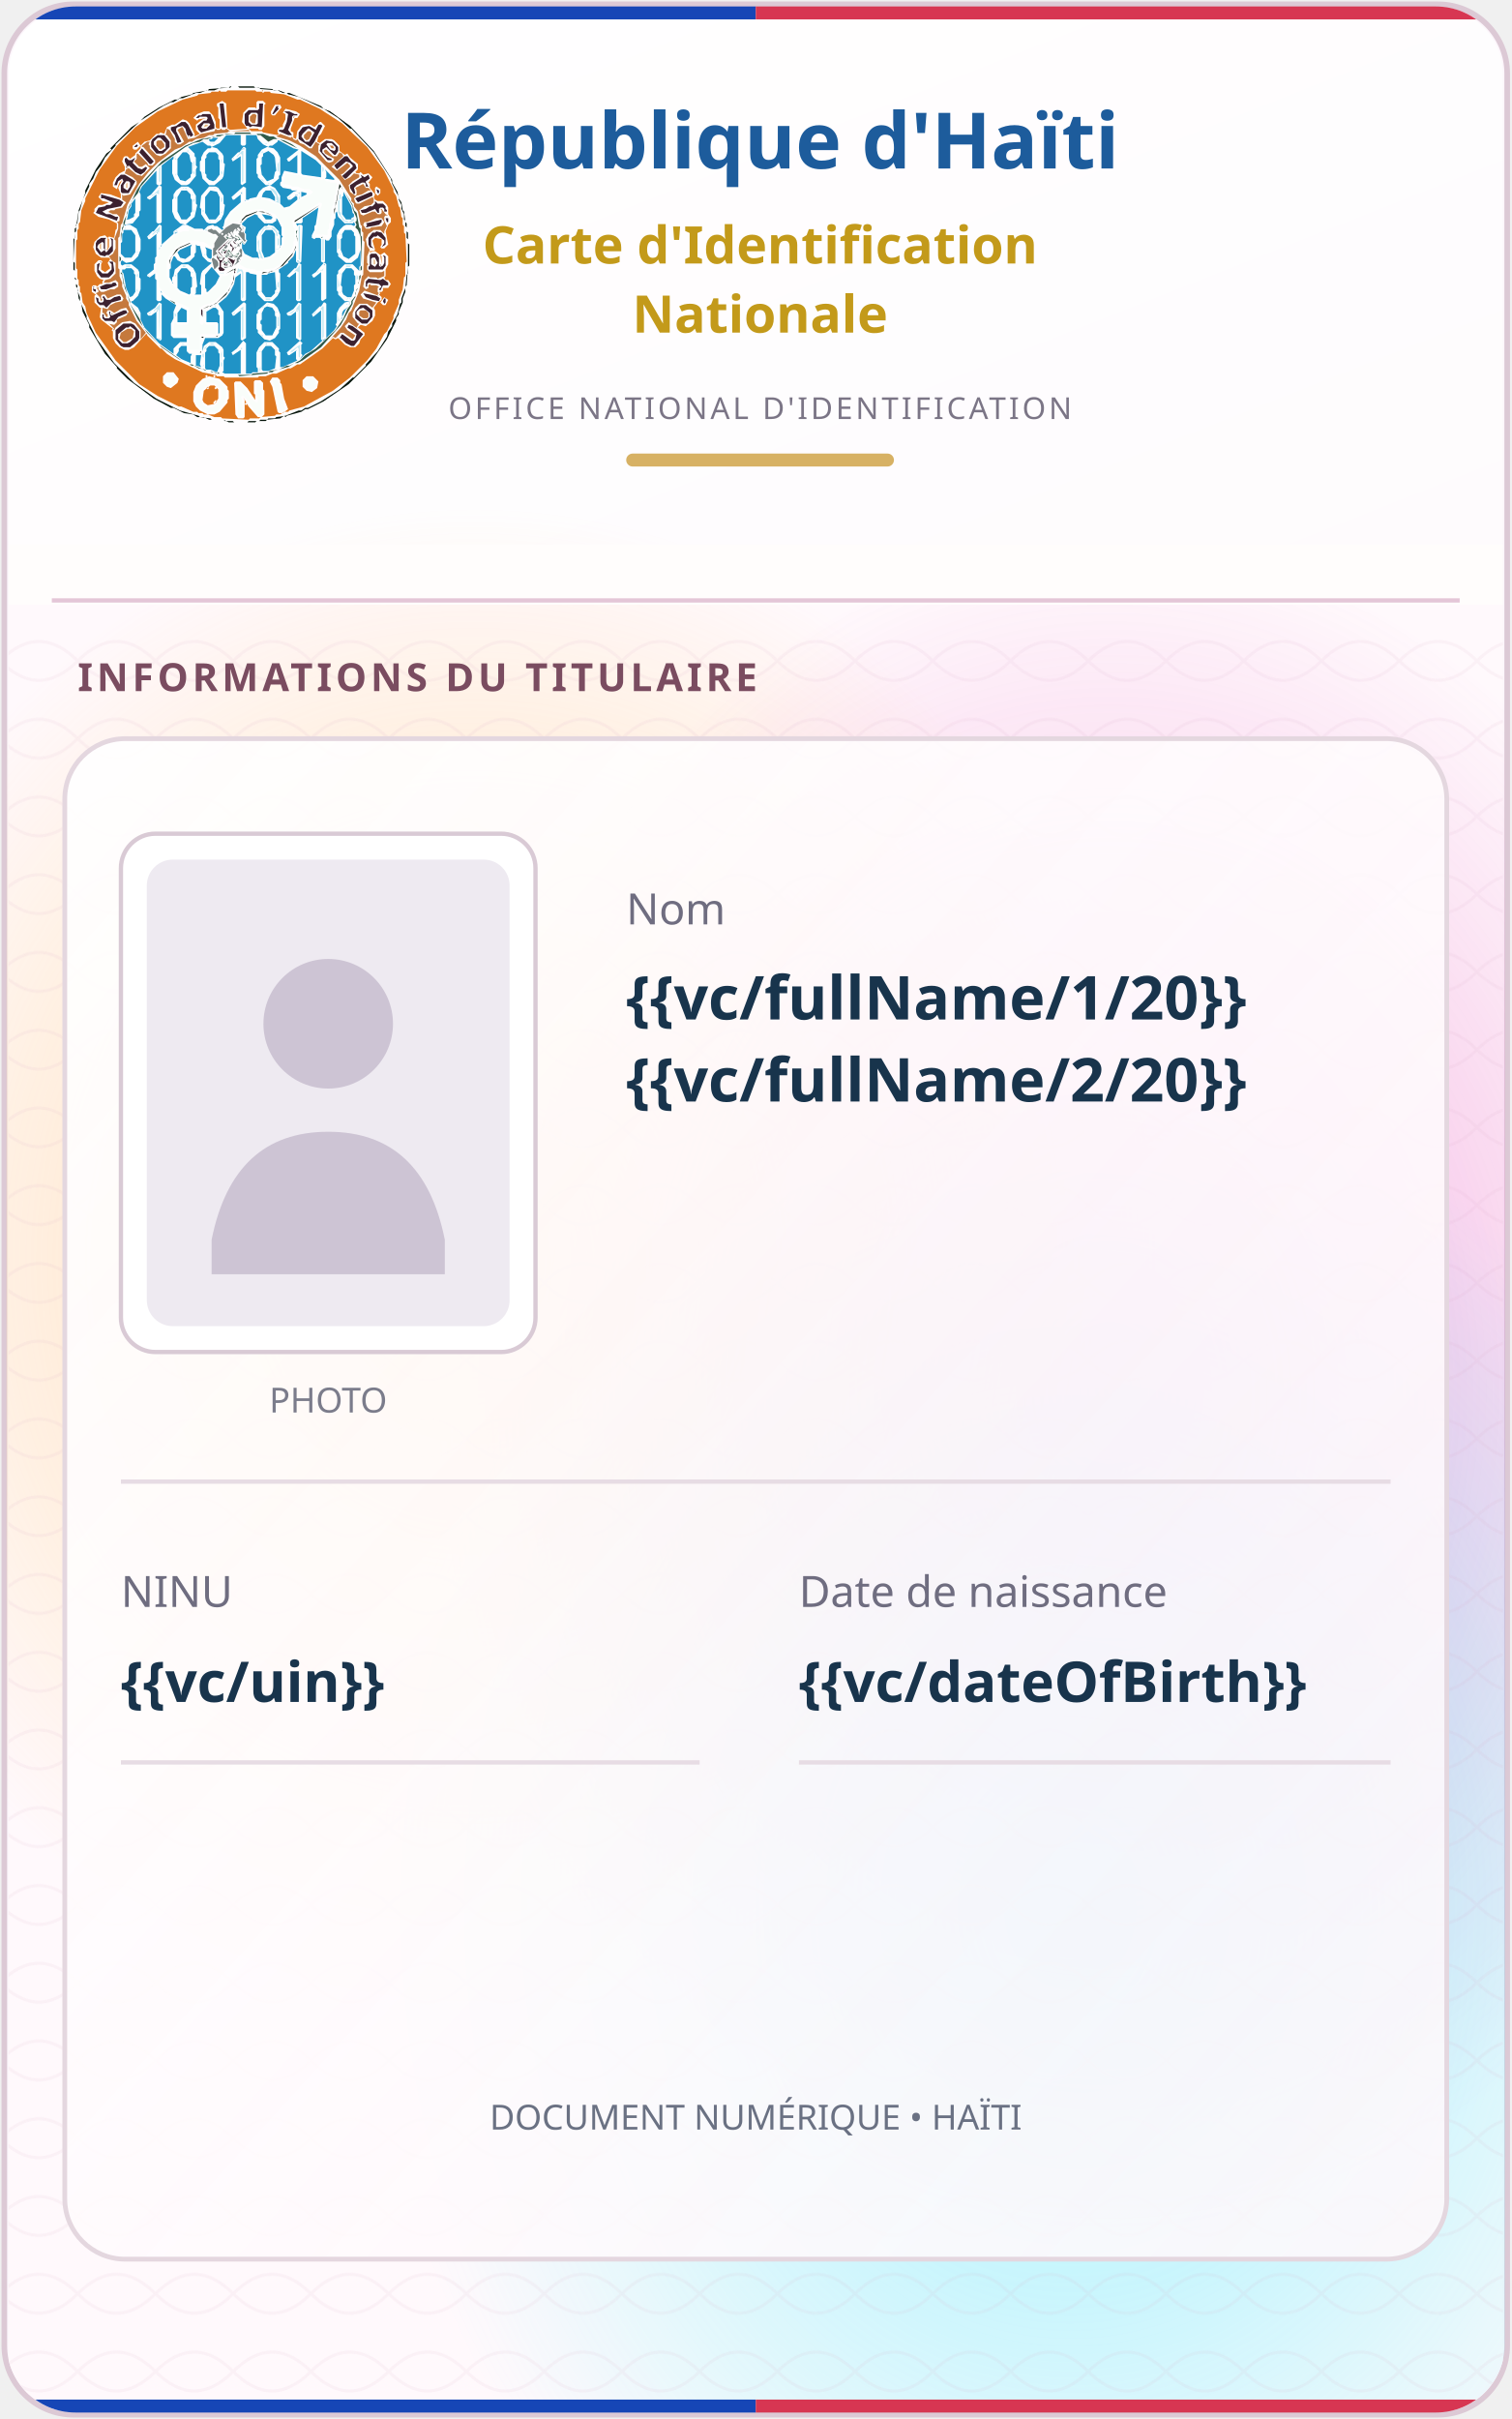
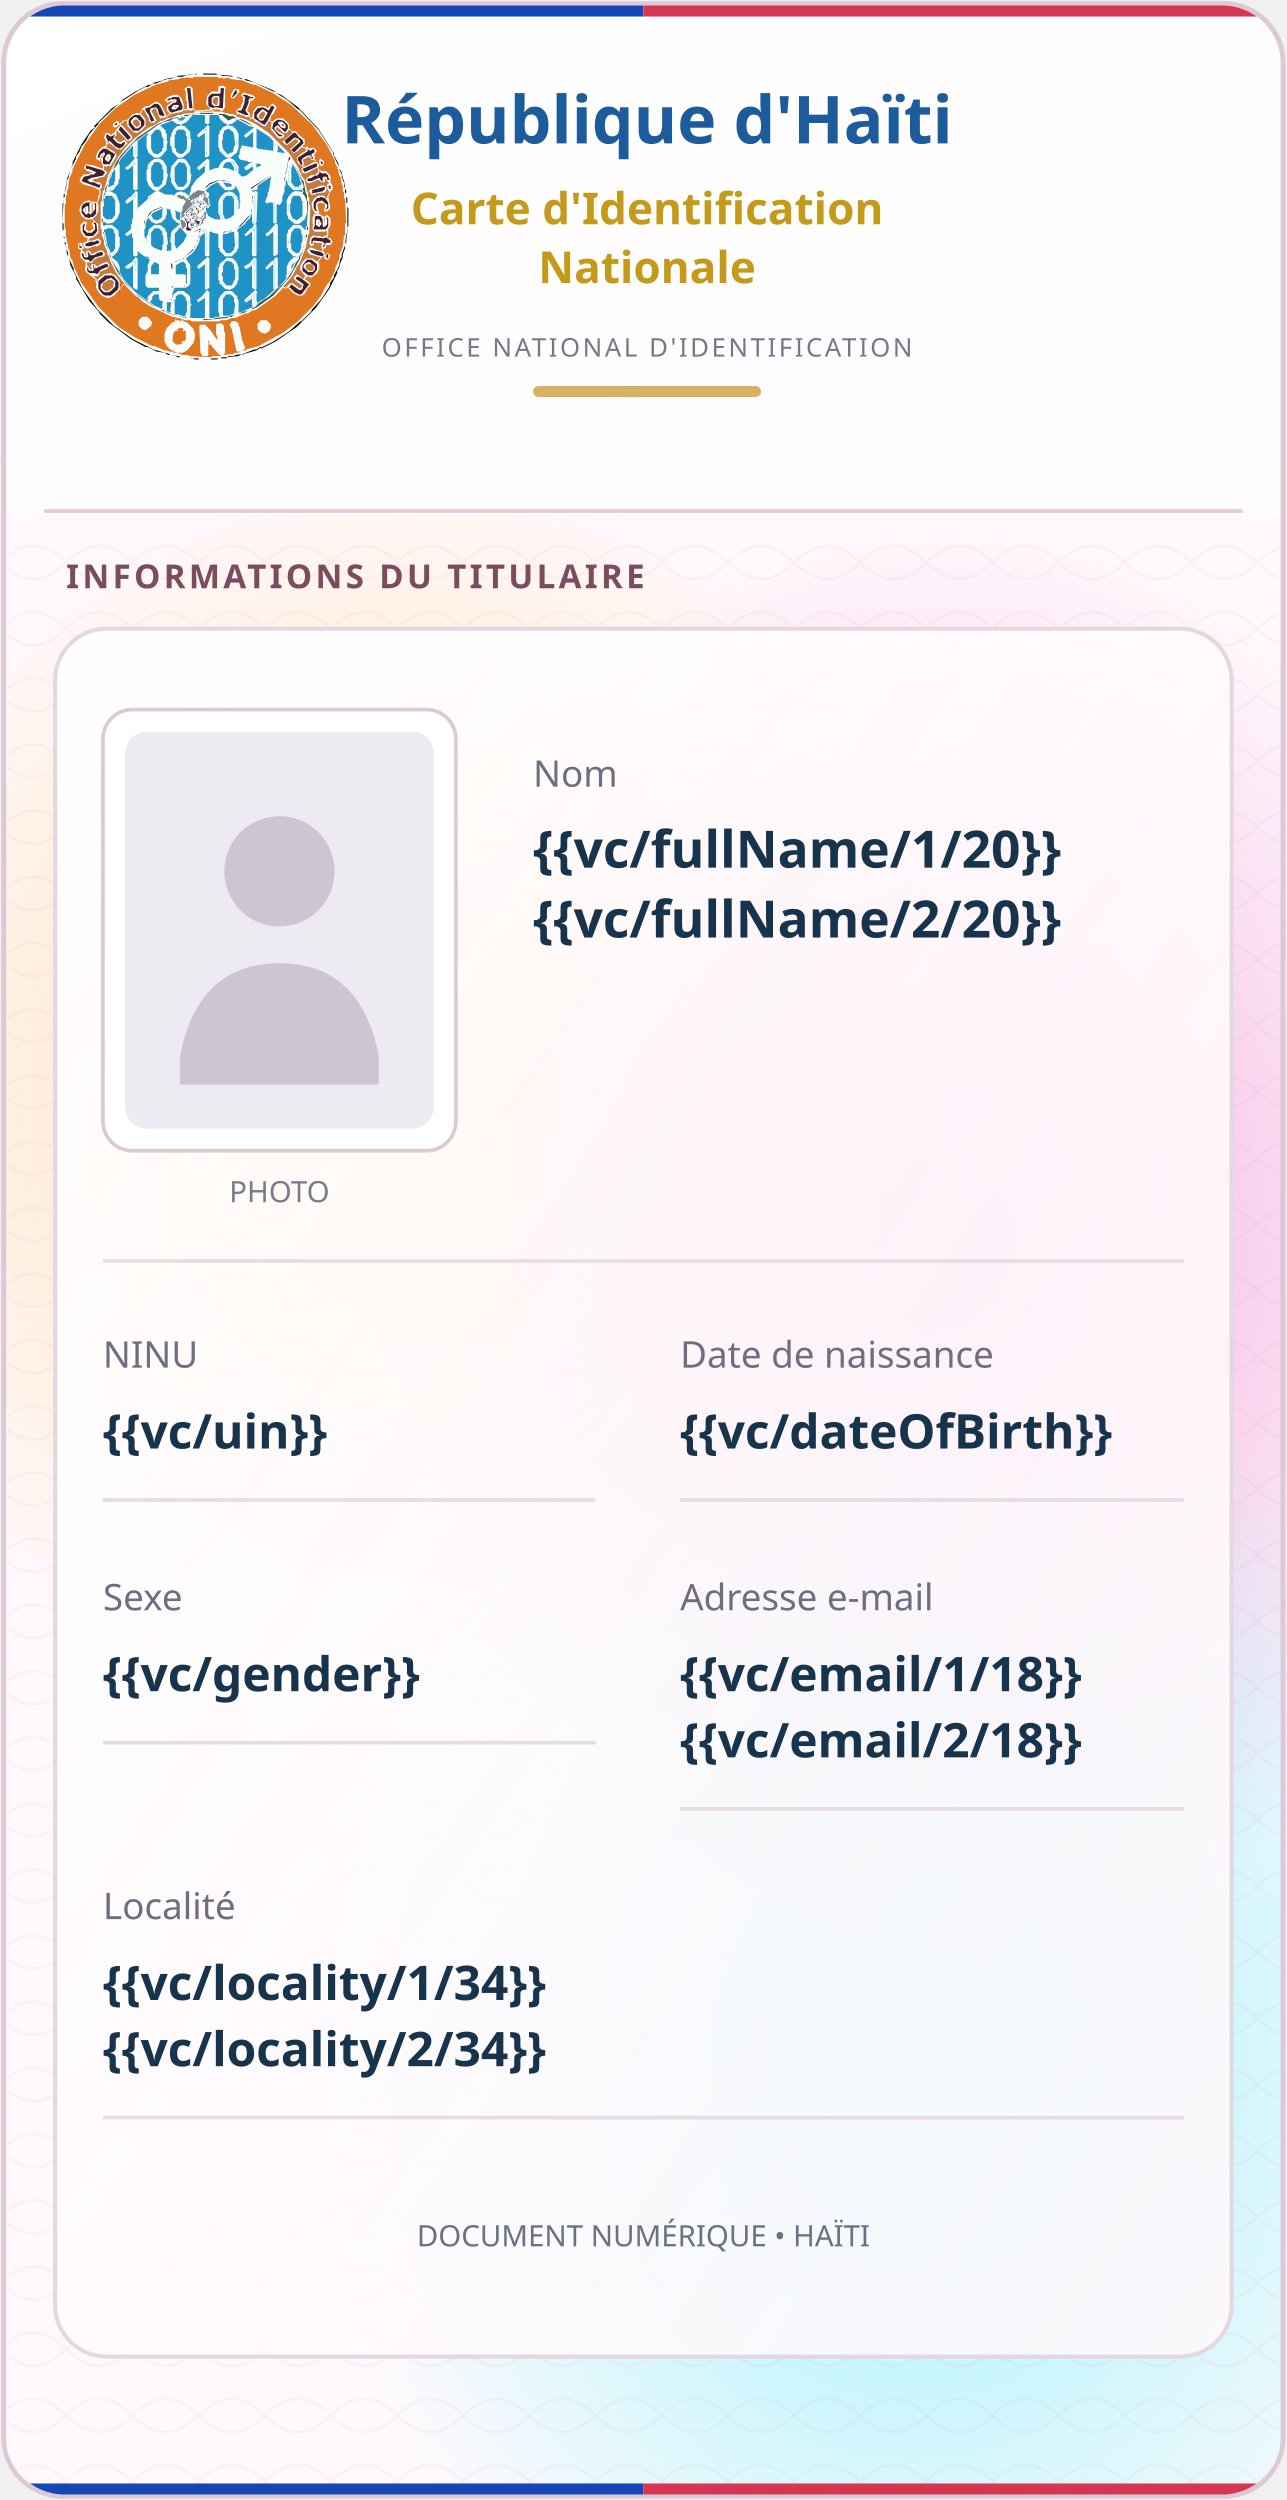
- <svg xmlns="http://www.w3.org/2000/svg" id="haiti-svg-v12-labels" width="350" height="560" viewBox="0 0 350 560">
+ <svg xmlns="http://www.w3.org/2000/svg" id="haiti-svg-v13" width="350" height="680" viewBox="0 0 350 680">
  <defs>
    <radialGradient id="bgWarm">
      <stop offset="0" stop-color="#FFBF59" stop-opacity=".48" />
      <stop offset=".42" stop-color="#FFBF59" stop-opacity=".29" />
      <stop offset="1" stop-color="#FFBF59" stop-opacity="0" />
    </radialGradient>
    <radialGradient id="bgMagenta">
      <stop offset="0" stop-color="#DD2BB0" stop-opacity=".37" />
      <stop offset=".48" stop-color="#DD2BB0" stop-opacity=".21" />
      <stop offset="1" stop-color="#DD2BB0" stop-opacity="0" />
    </radialGradient>
    <radialGradient id="bgCyan">
      <stop offset="0" stop-color="#23ECFF" stop-opacity=".40" />
      <stop offset=".45" stop-color="#23ECFF" stop-opacity=".24" />
      <stop offset="1" stop-color="#23ECFF" stop-opacity="0" />
    </radialGradient>
    <linearGradient id="cardWhite" x1="0%" y1="0%" x2="100%" y2="100%">
      <stop offset="0%" stop-color="#FFFFFF" />
      <stop offset="100%" stop-color="#FEFBFD" />
    </linearGradient>
    <linearGradient id="softPanel" x1="0%" y1="0%" x2="100%" y2="100%">
      <stop offset="0%" stop-color="#FFFFFF" stop-opacity=".92" />
      <stop offset="100%" stop-color="#FFF8FB" stop-opacity=".86" />
    </linearGradient>
    <pattern id="securityMesh" width="18" height="18" patternUnits="userSpaceOnUse">
      <path d="M0 9Q9 0 18 9M0 9Q9 18 18 9" fill="none" stroke="#D7A7C6" stroke-opacity=".10" stroke-width=".7" />
    </pattern>
    <clipPath id="cardClip">
-       <rect x="1.5" y="1.5" width="347" height="557" rx="16" />
+       <rect x="1.5" y="1.5" width="347" height="677" rx="16" />
    </clipPath>
    <style>
      .titleBlue { font-family: sans-serif; font-size: 18px; font-weight: 700; fill: #1D5C9C; }
      .titleGold { font-family: sans-serif; font-size: 12px; font-weight: 700; fill: #C39A1A; }
      .subtle { font-family: sans-serif; font-size: 7px; letter-spacing: .7px; fill: #7B7586; }
      .section { font-family: sans-serif; font-size: 9px; font-weight: 700; letter-spacing: .9px; fill: #7A4C60; }
      .label { font-family: sans-serif; font-size: 10px; fill: #6F6D80; }
      .value { font-family: sans-serif; font-size: 14px; font-weight: 700; fill: #18344C; }
      .valueSmall { font-family: sans-serif; font-size: 13px; font-weight: 700; fill: #18344C; }
      .footer { font-family: sans-serif; font-size: 8px; fill: #6A7183; }
      .photoHint { font-family: sans-serif; font-size: 8px; fill: #7B7C8B; }
    </style>
  </defs>
-   <rect x="1" y="1" width="348" height="558" rx="16" fill="#FCF6FB" stroke="#DCC9D5" stroke-width="1.3" />
+   <rect x="1" y="1" width="348" height="678" rx="16" fill="#FCF6FB" stroke="#DCC9D5" stroke-width="1.3" />
  <g clip-path="url(#cardClip)">
    <rect x="2" y="2" width="346" height="138" rx="15" fill="url(#cardWhite)" />
-     <rect x="2" y="140" width="346" height="418" fill="#FFF9FC" />
-     <ellipse cx="110" cy="292" rx="158" ry="174" fill="url(#bgWarm)" />
-     <ellipse cx="257" cy="322" rx="156" ry="196" fill="url(#bgMagenta)" />
-     <ellipse cx="248" cy="442" rx="164" ry="198" fill="url(#bgCyan)" />
-     <rect x="2" y="140" width="346" height="418" fill="url(#securityMesh)" />
+     <rect x="2" y="140" width="346" height="538" fill="#FFF9FC" />
+     <ellipse cx="110" cy="300" rx="158" ry="174" fill="url(#bgWarm)" />
+     <ellipse cx="257" cy="338" rx="156" ry="196" fill="url(#bgMagenta)" />
+     <ellipse cx="248" cy="560" rx="164" ry="198" fill="url(#bgCyan)" />
+     <rect x="2" y="140" width="346" height="538" fill="url(#securityMesh)" />
    <rect x="2" y="126" width="346" height="14" fill="#FFFDFC" />
    <path d="M12 139H338" stroke="#E4C6D7" stroke-width="1" />
    <path d="M2 2H175" stroke="#1646B6" stroke-width="5" />
    <path d="M175 2H348" stroke="#D73652" stroke-width="5" />
    <g id="oni-logo" transform="translate(17 20) scale(.305)">
      <path fill="#F9FDFA" fill-rule="evenodd" d="M104,225 108,226 112,230 112,237 107,243 102,244 98,241 96,237 96,234 97,233 97,231Z M142,225 139,225 139,235 140,236 140,239 139,240 135,237 130,229 127,226 124,226 125,250 128,250 129,249 128,237 127,236 128,235 129,235 133,239 137,246 140,249 143,249 144,248 144,246 143,245 143,229 142,228Z M151,223 157,246 160,246 161,244 160,243 159,236 157,232 156,225 155,223Z M102,222 101,223 99,223 94,228 93,230 93,240 94,242 99,246 101,246 102,247 108,247 110,246 115,240 115,238 116,237 116,230 111,224 106,222Z M179,221 176,223 175,226 178,230 182,230 184,228 184,224 183,222Z M72,218 70,220 69,223 72,227 75,227 77,226 78,221 77,219Z M92,204 91,204 91,210 92,208Z M82,196 78,199 77,202 78,202 78,199Z M80,168 79,168 78,172 78,170Z M46,167 49,172 48,171 48,169Z M109,166 112,171 112,176 113,177 112,188 112,185 113,184 113,174 112,173 112,170Z M102,108 103,107 107,107 111,110 111,109 107,107 103,107Z M82,107 78,110 82,107 87,107 88,109 87,110 83,110 78,112 68,121 65,125 65,128 63,133 63,139 58,143 62,140 64,143 65,153 66,153 68,156 75,162 88,168 88,179 86,181 79,181 77,179 77,175 76,187 75,188 87,188 88,189 88,194 86,196 84,195 88,197 88,200 96,200 96,189 97,188 108,188 108,180 107,181 101,181 99,179 100,170 99,170 99,180 98,181 96,180 96,168 99,166 106,164 116,155 119,149 121,141 116,144 113,144 109,151 101,158 99,156 98,145 100,140 104,136 105,136 101,138 99,141 99,144 98,145 98,154 99,155 99,158 98,159 92,160 90,158 91,157 91,153 92,152 92,146 91,157 89,159 86,159 81,157 77,153 77,152 74,150 71,144 71,133 73,128 78,122 85,118 87,118 88,117 95,117 96,118 99,118 105,122 108,116 108,114 107,113 105,113 100,110 93,110 87,107Z M129,78 122,84 129,79Z M171,49 164,55 169,51 171,52 171,67 170,68 169,67 161,66 159,74 165,75 166,76 170,76 175,78 179,78 182,80 180,82 172,86 168,90 161,94 155,89 153,89 146,86 143,86 141,83 145,78 142,81 140,86 137,86 132,88 130,88 129,87 129,81 129,88 120,96 116,103 115,107 120,103 125,103 131,96 135,94 143,93 153,97 159,105 159,107 160,108 160,119 157,124 152,129 144,132 137,132 129,128 129,130 126,135 131,138 138,139 139,140 144,140 145,139 152,138 157,135 164,128 167,121 167,118 168,117 168,108 167,107 166,102 187,88 189,89 187,94 187,99 186,100 186,104 185,105 185,108 184,109 183,114 184,112 193,113 193,109 194,108 194,104 195,103 195,99 196,98 196,93 198,88 198,83 199,82 200,73 195,73 194,72 192,72 190,70 190,65 190,70 189,71 172,68 171,67 171,56 172,55 172,50Z M100,42 103,43 102,42Z M142,39 142,40 146,43 144,42Z" />
      <path fill="#84532F" fill-rule="evenodd" d="M29,172 29,173 30,173Z M20,133 21,134 21,133Z M233,132 233,136 234,136 233,135Z M40,60 40,62 42,61 45,64 42,61 41,62Z M171,21 170,23 167,23 167,24 168,23 170,23Z" />
      <path fill="#2093C6" fill-rule="evenodd" d="M93,204 93,212 97,213 96,211 97,204Z M150,197 146,197 143,201 143,215 144,216 148,216 153,214 154,205 153,204 153,200Z M103,197 101,199 101,201 100,202 100,214 101,215 104,215 109,217 111,212 111,203 110,202 110,200 107,197Z M82,197 80,199 80,201 78,204 82,207 89,210 89,205 90,203 88,203 86,201 86,197Z M106,168 101,171 101,179 109,179 110,180 110,188 111,187 111,174 110,173 110,170 108,168Z M82,168 79,172 79,179 86,179 86,170Z M209,167 205,170 204,172 204,176 203,177 207,169Z M147,167 145,168 143,172 143,177 142,178 142,180 143,181 143,185 146,189 151,189 154,183 154,175 153,174 153,171 151,168Z M191,164 192,165 192,191 189,193 188,192 188,170 182,175 181,173 187,167 188,167 190,164Z M171,164 173,165 173,192 172,193 169,191 169,171 165,174 163,174 162,173 162,172 167,169Z M147,164 152,165 155,168 157,173 157,184 156,185 156,187 153,191 149,193 145,192 140,187 140,185 139,184 139,173 140,172 140,170Z M130,164 131,165 131,191 128,193 127,192 127,170 122,174 121,174 120,172 129,164Z M65,164 67,165 67,192 66,193 63,191 63,171 59,174 57,174 56,173 56,172 62,168Z M153,141 148,142 147,143 143,143 143,156 146,160 150,160 153,157 153,155 154,154Z M207,138 204,142 203,151 204,152 204,156 205,158 208,160 211,160 213,155 213,151 214,150 214,144 213,143 213,140 211,138Z M82,138 79,142 79,153 81,155 88,158 89,157 89,153 90,152 90,145 89,144 89,141 86,138Z M40,138 39,139 37,139 37,141 38,142 40,153 43,160 45,159 47,156 47,143 46,142 46,140 44,138Z M105,137 100,143 100,153 101,154 101,156 102,156 108,150 111,144Z M191,134 192,135 192,161 189,163 188,162 188,141 183,145 182,145 181,143 184,141 190,134Z M171,134 173,135 173,162 172,163 170,163 169,162 169,141 164,145 162,144 168,138 169,138Z M100,122 101,124 101,128 102,130 104,131 105,130 105,124Z M93,120 93,126 92,127 92,129 88,133 83,134 79,132 77,129 76,129 74,134 74,138 73,139 73,145 76,150 75,149 75,145 76,144 77,139 82,135 87,135 91,138 93,142 94,152 93,153 93,157 92,158 97,158 97,151 96,150 97,142 98,140 105,134 102,133 98,129 96,121 94,121Z M90,120 81,124 79,126 81,130 85,131 89,128 89,122Z M206,109 204,112 204,115 203,116 203,124 205,129 209,131 214,127 214,114 213,113 213,111 211,109Z M151,109 146,109 143,113 143,125 145,130 149,129 153,126 153,112Z M38,109 38,111 37,112 37,118 36,119 36,127 39,130 44,130 47,126 47,113 44,109Z M143,97 146,101 150,101 151,100 151,99 149,98Z M153,99 154,100 154,102 151,104 145,104 140,99 140,98 138,97 132,100 128,104 128,105 131,107 130,111 131,112 131,116 132,117 130,120 129,120 127,117 128,119 128,123 130,127 136,130 140,130 141,131 140,126 139,125 139,114 141,110 145,106 147,106 148,105 152,106 156,110 156,112 157,113 157,122 156,123 158,120 158,115 159,114 158,113 158,107 155,101Z M213,103 212,104 206,104 201,99 200,95 199,96 199,100 198,101 198,105 196,110 196,114 194,117 192,117 191,116 191,133 190,134 188,133 188,116 187,115 184,115 183,116 181,115 181,113 183,109 183,106 184,105 186,92 174,100 174,103 173,104 169,104 170,106 171,105 173,105 174,106 173,133 172,134 170,134 169,133 169,124 167,129 163,133 163,134 156,139 156,141 157,142 157,155 155,159 151,163 145,163 140,158 140,156 139,155 139,143 134,142 133,141 131,141 131,162 130,163 128,163 127,162 127,142 123,145 122,150 119,156 116,160 110,165 114,171 114,187 113,189 110,191 100,191 98,196 98,201 99,197 103,194 108,194 113,198 114,200 114,205 115,206 114,208 114,216 113,217 115,218 127,218 127,200 121,204 120,202 124,199 129,193 131,195 131,218 135,218 136,217 140,217 140,214 139,213 139,202 141,198 145,194 151,194 156,199 156,201 157,202 157,213 159,213 170,208 169,207 169,201 170,200 164,204 163,204 162,202 172,193 174,195 173,196 173,203 174,204 172,207 176,203 180,201 189,193 190,193 198,185 200,182 199,181 200,179 200,172 202,168 206,164 210,163 206,163 201,158 201,156 200,155 200,143 201,142 201,140 206,135 212,135 217,140 217,141 217,137 218,136 218,124 216,130 211,134 207,134 201,129 201,127 200,126 200,113 202,109 205,106 207,105 211,105 213,106 214,105Z M47,85 44,89 44,91 42,94 41,100 40,101 42,101 46,99 46,97 47,96Z M205,80 205,83 204,84 204,97 207,101 211,101 211,100 213,99 213,97 212,96 211,91Z M173,80 173,84 177,82 177,81Z M144,81 143,84 149,85 153,87 153,84 150,79 146,79Z M104,79 100,84 100,96 103,101 108,101 111,97 111,84 109,80Z M82,79 79,84 79,95 82,101 86,101 89,98 89,96 90,95 90,86 89,85 89,82 86,79Z M103,76 108,76 110,77 114,83 114,89 115,90 114,97 112,101 108,104 103,104 101,103 97,97 97,93 96,92 97,83Z M82,76 87,76 90,78 93,83 93,89 94,90 92,99 85,105 81,104 77,100 75,95 75,86 76,85 76,82 78,79Z M65,75 67,76 67,103 66,104 64,104 63,103 63,82 58,86 56,85 56,84 59,82Z M191,63 192,65 192,69 191,70 198,71 198,70Z M103,50 101,52 101,54 100,55 100,66 101,67 101,69 103,71 106,72 108,71 111,67 111,56 110,55 110,52 108,50Z M83,50 79,55 79,67 81,71 85,72 89,69 89,67 90,66 90,58 89,57 88,52 86,50Z M173,49 173,66 174,67 188,69 188,60 184,56Z M148,49 144,51 144,53 143,54 143,59 142,60 143,67 147,72 152,70 153,65 154,64 153,54 152,52Z M147,46 152,47 155,50 157,54 157,67 156,68 156,70 150,75 146,75 140,69 140,67 139,66 139,55 140,54 140,52 143,48Z M130,46 131,47 131,73 128,75 127,74 127,53 121,57 120,55 125,50 126,50 129,46Z M105,46 109,47 113,51 114,53 114,58 115,59 114,68 113,70 107,75 103,75 98,70 97,65 96,64 96,57 97,56 97,54 99,50 102,47 104,47Z M103,41 104,42 107,42 110,39 106,39 105,40 103,40Z M171,48 167,47 156,41 155,41 155,42 151,45 149,45 148,46 144,44 140,40 139,37 131,37 131,44 130,45 128,45 127,44 127,37 116,37 111,43 105,46 104,45 102,45 98,42 87,46 92,51 92,53 93,54 93,60 94,61 93,63 93,68 88,74 86,75 82,75 77,71 75,66 75,56 76,55 76,53 67,60 67,74 66,75 64,75 63,74 63,64 52,76 50,80 51,82 51,94 50,95 50,98 45,104 39,105 39,106 40,105 43,105 48,108 51,116 51,124 49,129 45,133 40,134 37,132 36,133 36,135 37,136 39,135 44,135 49,139 50,141 50,145 51,146 51,154 49,159 45,163 44,163 44,164 49,168 51,172 51,177 54,183 65,195 76,203 76,199 81,194 86,194 86,191 76,191 74,189 74,180 76,176 76,171 78,166 70,161 67,158 67,156 66,155 67,157 67,162 66,163 64,163 63,162 63,147 62,146 62,142 58,145 56,144 56,143 61,139 61,135 62,134 62,130 63,129 63,112 58,116 57,116 56,114 60,110 61,110 65,105 66,105 67,106 67,121 66,122 67,120 76,112 76,110 83,105 86,105 92,108 98,108 99,109 102,106 106,105 107,106 109,106 113,109 114,108 113,107 114,106 115,101 119,95 127,88 127,82 122,86 121,86 120,84 129,76 131,77 131,86 133,86 134,85 139,84 141,80 144,77 149,75 153,77 157,83 157,89 160,92 164,91 170,86 170,84 169,83 165,86 163,86 162,84 167,80 170,79 166,79 165,78 159,77 157,75 157,73 158,72 158,69 160,64 170,66 170,52 164,57 163,57 162,55Z" />
      <path fill="#305B4A" fill-rule="evenodd" d="M73,162 77,165 77,164Z M115,128 116,130 114,132 113,130Z M112,129 113,128 114,129 113,130Z M110,129 111,128 112,129 111,130Z M123,128 124,127 125,128 124,129Z M121,128 122,127 123,128 122,129Z M113,128 114,127 115,128 114,129Z M111,128 112,127 113,128 112,129Z M118,127 119,126 120,127 119,128Z M117,126 118,128 116,129 115,128Z M117,126 118,125 119,126 118,127Z M126,126 125,125 126,126 123,128 122,127 121,128 118,124 115,128 114,127 113,128 112,127 110,129 111,131 112,129 116,135 118,132 116,134 114,132 118,128 120,127 121,129 123,128 124,130Z M112,122 113,121 114,122 113,123Z M35,120 35,133 36,132 36,130 35,129Z M189,114 188,115 189,115Z M120,115 118,116 117,114 116,115 118,116 112,122 113,123 111,125 113,123 114,125 116,124 114,124 113,123 114,122 113,121 119,115 120,116Z M123,113 123,114 125,114 126,115 125,117 127,116 128,117 128,118 126,119 127,120 127,122 127,119 128,118 130,119 129,119 128,117Z M170,109 169,110 170,118 170,115 169,114Z M215,96 213,94 212,90 206,80 212,91 212,93 215,100 215,102 214,103 215,105 214,107 216,109 218,114 219,136 218,137 218,143 217,144 217,148 216,149 216,153 215,154 214,159 211,163 211,165 208,169 205,176 199,185 184,199 176,204 172,208 164,212 162,212 156,215 149,216 148,217 136,218 135,219 115,219 114,218 111,218 110,217 109,218 108,217 105,217 104,216 101,216 100,215 95,214 90,211 88,211 82,208 65,196 53,183 50,176 43,165 43,163 39,153 37,142 36,141 36,136 36,142 37,143 38,150 39,151 43,165 49,177 56,187 67,198 80,207 90,212 92,212 101,216 104,216 109,218 114,218 115,219 125,219 126,220 147,218 148,217 151,217 152,216 163,213 168,210 170,210 174,208 188,198 203,181 212,165 212,163 214,160 214,157 216,153 216,150 218,145 218,140 219,139 219,114 218,113 218,108 217,107Z M170,47 166,44 160,41 155,40 152,38 149,38 144,36 135,36 134,35 123,35 122,36 109,37 108,38 97,40 85,45 67,57 52,73 48,79 41,94 41,96 38,103 38,106 37,107 36,118 36,112 39,104 41,94 43,91 44,87 49,81 51,76 64,61 85,46 91,43 96,42 99,40 102,40 106,38 111,38 116,36 139,36 140,37 142,37 148,42 152,40 156,40Z" />
      <path fill="#DF7820" fill-rule="evenodd" d="M130,241 131,240 132,241 131,242Z M106,240 107,239 108,240 107,241Z M107,239 108,238 109,239 108,240Z M107,229 108,228 109,229 108,230Z M101,229 102,228 103,229 102,230Z M107,227 104,227 99,231 98,238 99,240 102,242 107,241 110,237 110,230Z M142,223 144,225 144,230 145,231 145,249 143,251 140,251 133,243 129,236 130,238 130,251 129,252 125,252 123,249 122,225 123,224 127,224 132,229 138,238 138,234 137,233 137,224 138,223Z M151,221 155,221 157,223 157,225 158,226 160,237 163,245 159,248 156,248 155,247 151,228 149,224Z M177,220 182,220 186,224 185,229 181,232 177,231 174,228 174,223Z M103,220 111,222 117,228 117,230 118,231 118,237 117,238 117,240 111,247 107,249 102,249 96,246 93,243 91,239 91,232 93,227 98,222Z M106,220 107,219 108,220 107,221Z M100,220 101,219 102,220 101,221Z M71,217 76,217 80,222 79,225 74,229 71,228 68,225 68,220Z M236,160 239,162 237,166 235,166 233,164Z M230,76 233,78 233,81 231,83 229,81 229,77Z M49,42 51,45 48,48 46,48 45,47 45,45Z M157,14 158,16 153,22 151,22 150,21 150,19 153,14Z M140,11 144,11 146,13 145,14 145,30 143,33 141,33 140,32 132,32 128,27 129,20 133,16 138,16 139,17 139,12Z M38,54 39,53 41,53 43,55 47,52 47,51 51,47 51,45 54,42 58,41 63,36 65,36 66,35 69,36 71,31 75,29 77,29 83,25 86,26 88,28 92,36 92,38 96,36 93,33 93,29 98,25 101,24 95,25 94,26 91,24 94,21 99,19 103,19 106,22 108,27 108,31 109,32 111,32 111,25 110,24 110,16 109,15 109,13 113,11 116,13 117,32 119,33 133,32 135,34 143,34 144,35 155,37 156,36 155,35 155,33 157,31 159,31 159,29 161,25 161,21 159,20 161,17 169,19 172,21 170,24 168,24 165,32 165,34 167,35 167,39 169,40 170,34 173,30 175,29 180,29 183,31 187,27 188,27 191,30 188,36 186,38 185,42 187,43 191,40 196,40 198,41 202,45 202,49 206,52 208,51 210,54 216,59 216,63 214,65 215,66 217,66 218,65 220,67 224,66 227,69 224,73 225,74 225,77 229,82 228,84 229,86 231,87 235,87 238,90 239,92 239,97 241,100 241,103 239,105 237,110 239,120 236,123 234,123 233,122 234,120 234,116 229,115 227,117 229,124 228,125 225,125 225,126 229,125 233,128 234,135 234,129 233,128 236,126 239,129 239,135 237,139 237,144 236,145 237,147 239,147 241,150 239,153 235,153 235,155 234,156 232,156 233,157 232,158 234,160 234,162 231,164 228,168 229,170 229,174 227,178 222,182 218,181 216,183 221,187 221,189 218,192 217,195 214,198 210,198 206,196 201,191 199,192 197,191 189,199 172,211 170,211 165,214 163,214 154,218 151,218 146,220 141,220 140,221 115,221 114,220 109,220 108,219 98,217 77,207 71,203 67,199 66,199 56,189 56,188 55,188 46,198 42,200 39,200 35,198 32,195 30,191 30,186 29,185 30,184 21,177 20,175 21,168 20,168 16,164 16,159 17,158 14,156 14,152 15,151 17,151 18,152 20,150 22,150 22,148 23,147 20,146 18,144 16,140 16,135 19,132 21,132 22,133 21,135 21,139 24,141 28,138 26,134 28,131 27,130 21,130 17,127 15,122 16,118 20,114 24,113 26,115 26,123 25,124 26,124 27,122 27,116 26,115 27,114 31,115 32,109 33,108 33,104 27,101 19,99 15,96 16,95 16,93 19,90 22,90 27,88 22,87 19,84 21,81 28,82 36,85 36,82 34,77 37,71 35,73 33,78 30,76 30,73 32,69 35,66 39,64 39,61 37,57Z M111,3 110,4 105,4 104,5 95,6 94,7 83,10 64,19 47,31 33,45 20,63 9,85 9,87 6,94 5,103 4,104 4,108 3,109 3,116 2,117 2,138 3,139 3,146 4,147 4,151 5,152 5,156 6,157 7,164 9,167 10,172 17,187 32,208 50,226 64,235 80,243 82,243 91,247 94,247 95,248 98,248 99,249 102,249 107,251 112,251 113,252 133,253 134,252 141,252 142,251 153,250 154,249 157,249 160,247 163,247 164,246 175,243 197,231 210,221 223,208 230,199 236,188 238,186 243,176 243,174 247,165 247,162 250,154 251,145 252,144 252,134 253,133 252,112 251,111 251,106 250,105 250,100 249,99 248,92 247,91 245,83 243,80 243,78 236,64 223,46 204,28 187,17 172,10 170,10 160,6 150,5 149,4 145,4 144,5 143,4 139,4 138,3 117,3 116,4 112,4Z" />
      <path fill="#08160C" fill-rule="evenodd" d="M97,201 96,202 90,202 97,202Z M110,189 108,190 97,190 98,191 97,192 97,197 97,192 99,190 109,190Z M122,143 122,146 118,155 109,164 104,167 102,167 98,169 108,165 116,158 121,149Z M126,137 124,137 122,139 116,142 121,139 123,140 123,138 124,137Z M99,120 97,120 96,119 88,119 81,122 78,124 73,132 73,135 74,130 80,123 89,119 96,119 97,120Z M169,117 169,121 167,126 157,137 152,140 150,140 149,141 144,141 143,142 152,140 159,136 166,128 169,122Z M151,98 144,95 139,95 131,98 128,101 127,104 127,103 131,99 140,95 147,96Z M187,90 168,102 168,103Z M202,74 200,87 199,88 199,92 198,93 198,97 201,79 203,76 205,79Z M120,0 125,0 126,1 141,1 142,2 155,3 159,5 162,5 163,6 171,8 190,17 201,24 210,32 211,32 228,50 241,70 242,74 247,84 247,86 249,90 249,93 251,97 251,101 252,102 252,106 253,107 253,115 254,116 254,142 253,143 252,153 249,161 249,164 248,165 246,173 242,180 242,182 239,186 238,190 231,201 222,211 222,212 213,221 212,221 202,230 188,239 178,244 176,244 173,246 171,246 161,250 154,251 153,252 148,252 147,253 142,253 141,254 133,254 132,255 122,255 121,254 115,254 114,253 105,253 104,252 96,251 95,250 81,246 63,237 46,225 31,210 18,192 10,176 10,174 5,163 5,160 3,155 3,151 2,150 2,146 1,145 1,134 0,133 1,111 2,110 2,105 3,104 4,95 5,94 7,86 12,76 12,74 15,70 17,65 21,60 24,54 32,45 32,44 51,26 68,15 74,12 76,12 81,9 83,9 93,5 96,5 101,3 107,3 112,1 119,1Z M119,0 118,1 103,2 102,3 91,5 90,6 82,8 79,10 77,10 65,16 54,23 50,27 44,31 28,47 29,48 25,51 17,63 9,79 9,81 4,94 2,107 1,108 1,115 0,116 0,139 1,140 1,146 2,147 2,152 3,153 4,161 6,165 7,171 12,181 12,183 24,203 33,213 33,214 41,222 61,237 74,244 76,244 84,248 91,249 94,251 99,251 103,253 114,253 118,255 138,255 139,254 146,254 147,253 157,252 160,250 161,251 162,250 173,247 176,245 178,245 190,239 209,226 226,209 238,192 245,178 245,176 247,173 247,171 250,164 250,161 252,156 252,152 253,151 254,137 255,136 255,120 254,119 254,111 253,110 253,104 252,103 251,95 250,94 249,88 247,85 246,80 242,73 242,71 228,49 210,30 195,19 190,17 188,15 164,5 161,5 156,3 152,3 151,2 138,1 137,0Z" />
      <path fill="#75BEDB" fill-rule="evenodd" d="M143,197 144,196 145,197 144,198Z M145,195 142,198 143,197 144,198 145,197 144,196Z M169,170 167,172 169,170 170,171 170,191 172,192 170,191 170,170Z M63,170 64,171 64,191 66,192 66,176 66,191 65,192 64,191 64,170Z M210,164 209,164 210,165 209,166Z M79,138 80,137 81,138 80,139Z M81,138 80,137 78,139 79,138 80,139Z M190,135 191,136 191,161 191,135Z M170,121 170,133 172,133 170,132Z M63,111 62,112 63,111 64,112 64,126 64,111Z M77,110 78,109 79,110 78,111Z M78,109 77,110 77,112 79,111Z M170,82 168,83 169,82 170,83Z M128,80 124,84 127,81 128,82Z M130,78 130,87 131,87 130,86Z M88,71 89,70 90,71 89,72Z M91,70 90,71 89,70 88,71 89,72 88,73Z M100,50 101,49 102,50 101,51Z M102,48 100,50 101,51 102,50 101,49Z M130,47 127,49 129,47 130,48 130,73 128,74 130,73Z" />
      <path fill="#3C212F" fill-rule="evenodd" d="M47,185 47,190 43,194 41,195 37,195 34,192 34,188 40,183 42,183 43,182Z M209,181 208,183 215,188 214,192 213,193 211,193 204,188 202,191 203,191 207,195 211,197 213,197 220,188 212,182Z M38,180 32,185 32,192 36,197 38,198 43,198 49,193 50,191 50,186 46,181 44,180Z M41,172 40,170 38,170 29,174 28,173 28,171 27,171 28,175 27,176 24,176 23,175 23,173 22,173 22,176 24,178 29,178 31,179 34,175Z M215,171 217,169 220,168 225,172 225,175 223,177 219,177 215,173Z M98,168 97,169 97,173 98,175 98,170 97,169Z M218,166 214,171 214,176 219,180 223,180 227,175 227,170 222,166Z M237,161 236,161 235,163 236,165 237,164Z M17,160 18,164 20,166 23,166 25,168 29,164 36,162 36,160 35,159 31,160 28,162 25,162 23,159 22,160 23,161 23,163 22,164 20,164 19,163 19,161Z M220,157 222,160 227,162 232,163 233,161 230,159Z M15,152 15,155 17,156 17,154 16,154 15,153 16,152Z M33,151 32,149 30,149 29,150 25,150 20,152 21,154 25,154Z M222,148 222,152 223,152 223,150 224,149 232,150 234,152 232,154 233,155 235,151 239,151 239,149 235,146 233,147 224,146Z M122,140 122,142 123,141Z M114,135 115,136 117,136 117,134 116,136 115,134Z M30,133 27,133 29,135 29,139 26,142 22,142 19,139 20,134 18,135 18,141 21,145 27,145 30,142 31,140Z M227,130 229,130 231,134 229,137 226,135 226,131Z M117,130 121,135 120,137 119,137 121,136 123,131 122,132Z M226,127 225,128 225,136 224,137 224,139 235,139 237,136 237,129 235,128 236,130 236,134 235,136 233,137 232,136 232,130 230,127Z M119,119 119,121 117,124 114,126 115,127 119,121 121,122 120,126 122,123Z M22,118 23,119 23,123 24,124 21,126 18,122 19,120Z M121,117 122,119 124,120Z M119,116 110,124 110,126 114,130 113,132 111,132 109,128 109,130 111,133 111,137 110,138 111,140 114,140 115,139 112,137 112,134 115,130 114,130 110,125 114,121 115,121 115,120Z M28,115 29,117 29,121 25,126 24,125 24,116 25,115 21,115 18,117 17,119 17,124 20,128 24,129 25,128 27,128 30,125 30,116Z M234,111 230,110 229,111 227,111 224,115 224,120 225,122 228,123 226,121 226,116 228,114 230,114 231,113 236,117 236,119 234,122 237,120 237,115Z M234,101 222,104 223,105 222,107 232,105 234,103Z M237,100 238,103 239,103 239,100Z M238,94 237,93 237,91 235,89 231,89 229,87 229,89 227,91 225,91 222,93 218,94 219,96 222,96 229,93 231,96 232,96 232,93 233,92 235,92 236,93 236,95 238,95Z M21,82 21,85 23,85 30,88 28,90 25,90 24,91 19,92 17,96 33,102 34,99 32,99 28,97 25,97 22,95 26,93 36,91 38,88 35,86Z M227,81 226,80 214,85 216,88 227,83Z M230,78 231,81 232,81 232,79Z M40,72 42,72 43,73 43,76 41,79 38,77 38,75Z M224,67 221,69 218,67 219,69 210,75 210,77 213,82 214,81 213,77 215,75 219,73 221,73 222,74 222,76 224,76 222,73 222,72 225,70Z M36,67 33,70 31,75 33,75 34,72 37,70 38,72 36,75 36,80 37,81 42,81 47,72 39,67Z M39,55 39,57 41,61 42,60 47,65 51,67 54,65 56,62 55,61 52,63 49,62 45,58 47,54 44,56 42,56 40,54Z M208,53 206,53 198,60 200,63 207,57 210,58 212,60 212,61 204,68 206,70 207,70 215,62 214,59 211,57Z M52,47 50,50 58,59 59,59 61,57Z M192,44 193,43 196,43 199,46 199,48 198,49 195,48Z M50,44 49,45 48,44 46,46 48,46Z M192,41 188,44 187,49 193,56 196,56 196,55 193,54 189,50 189,48 192,46 198,52 199,52 201,49 201,46 197,42Z M64,39 66,39 70,43 70,47 67,49 65,49 61,44 61,42Z M87,38 88,37 89,38 88,39Z M64,37 60,40 59,42 59,46 63,51 68,51 73,46 73,42 69,37Z M179,32 183,35 179,42 176,42 173,38 174,36 178,32Z M189,30 188,29 186,29 184,33 179,30 174,31 171,35 171,40 180,46 183,42Z M97,31 99,28 103,28 104,29 101,32 98,32Z M85,27 82,27 78,30 74,31 74,33 77,37 79,43 82,42 78,34 78,32 79,31 83,30 85,32 86,36 88,39 91,37 87,29Z M135,20 139,20 140,21 140,28 139,29 135,29 133,27 133,22Z M93,24 95,24 96,23 101,23 102,24 101,26 99,26 94,30 95,33 97,35 107,32 107,29 104,21 98,21 97,22 95,22Z M160,19 163,21 162,27 160,32 159,33 156,33 156,34 163,37 166,37 163,33 166,26 166,23 167,22 170,22 170,21 168,21 164,19Z M155,16 156,15 157,16 156,17Z M157,16 156,15 154,15 151,21 152,21Z M144,13 141,13 141,17 140,18 133,18 130,21 130,28 131,30 133,30 134,31 136,30 143,31Z M111,13 113,31 116,31 114,13Z" />
      <path fill="#C5793D" fill-rule="evenodd" d="M44,184 41,184 36,187 35,191 38,194 40,194 45,191 46,186Z M218,170 217,171 217,174 220,176 223,176 224,175 224,172 222,170Z M236,103 234,106 226,107 225,108 222,108 220,105 221,103 223,103 230,100 234,100Z M194,44 196,47 198,47 197,45 195,45Z M64,41 63,42 63,45 66,48 69,46 69,44 67,41Z M157,36 154,38 164,41 172,45 184,53 202,71 211,85 211,87 213,89 213,91 216,95 218,105 219,106 219,110 220,111 220,117 221,118 220,143 219,144 217,155 211,170 209,172 207,177 203,183 194,193 197,190 199,191 203,187 205,187 212,192 214,189 208,185 206,182 209,179 216,184 215,183 217,180 216,180 212,175 212,172 214,168 217,165 223,165 227,168 230,164 220,161 218,158 221,155 232,159 231,158 232,157 231,156 231,153 232,152 230,151 226,151 225,150 224,151 224,153 222,154 220,152 221,147 224,144 225,145 230,145 231,146 236,144 236,140 234,141 225,141 223,139 223,136 224,135 223,134 223,129 225,124 223,121 222,116 224,112 228,109 233,109 236,112 236,110 238,106 236,102 236,99 237,98 239,98 237,97 234,93 233,93 234,94 234,96 233,97 231,97 229,95 227,95 220,98 218,97 217,94 221,91 226,90 228,88 228,85 227,84 217,89 215,89 214,88 213,85 215,83 219,82 224,79 226,79 224,77 222,77 220,74 214,77 215,79 215,82 214,83 210,80 209,75 212,72 217,69 217,67 213,66 210,69 206,71 203,67 205,66 210,61 210,60 208,58 200,64 196,61 205,53 204,51 202,50 200,53 197,53 192,48 191,48 190,49 191,51 198,55 197,57 194,58 192,57 186,50 186,45 189,42 187,44 184,42 181,47 179,47 175,44 172,43 170,40 169,41 167,40 166,38 165,39Z M180,34 178,34 175,37 175,39 177,41 179,40 181,36Z M133,33 119,34 116,32 115,33 113,33 112,32 111,33 109,33 108,32 107,34 97,36 92,39 87,40 83,31 82,31 79,33 84,42 81,44 79,44 77,42 77,40 73,33 71,32 70,37 71,37 74,41 74,47 70,51 66,53 63,52 58,47 58,45 57,44 58,42 56,42 52,45 52,46 53,46 62,56 62,58 60,60 57,60 56,58 49,51 48,51 48,55 46,57 50,61 52,61 55,59 58,62 52,68 48,67 42,62 40,63 39,66 45,69 48,72 48,74 43,82 38,83 36,81 37,82 37,86 40,88 37,92 32,93 31,94 28,94 27,95 24,95 26,95 30,97 33,97 35,99 35,102 33,103 34,104 34,108 31,116 32,117 32,123 30,127 27,129 29,132 32,134 32,142 28,146 24,147 23,149 27,149 32,147 34,149 34,152 31,154 28,154 23,156 21,156 19,154 19,152 18,153 17,152 19,155 19,156 17,157 18,158 17,159 18,158 20,160 21,163 22,162 21,161 21,159 22,158 24,158 26,161 33,158 36,158 38,161 37,163 32,164 28,166 26,169 22,168 22,172 23,172 25,175 26,175 26,173 25,172 26,170 28,170 31,172 36,169 40,168 42,171 40,174 33,177 33,179 31,181 26,180 27,180 31,184 30,185 31,185 32,183 37,179 43,178 47,180 51,185 51,192 55,187 48,178 42,166 42,164 40,161 40,159 37,152 37,149 35,144 35,139 34,138 34,115 35,114 36,105 37,104 41,90 50,74 57,65 64,58 77,48 82,46 88,42 90,42 93,40 99,39 103,37 106,37 107,36 117,35 118,34 134,34Z M136,21 134,23 134,26 136,28 138,28 139,22 138,21Z M139,3 143,3 144,4 144,3Z" />
      <path fill="#7B8585" fill-rule="evenodd" d="M125,132 126,131 127,132 126,133Z M115,132 113,134 114,134Z M117,131 118,134 120,135 118,137 114,137 113,136 115,138 118,137 121,140 118,137 120,136 120,135Z M116,120 117,119 118,120 117,121Z M123,118 124,117 125,118 124,119Z M121,116 125,120 124,122 122,122 124,124 121,126 124,124 123,123 125,121 127,123 125,126 126,125 127,127 124,131 123,130 124,128 122,130 121,130 120,128 119,129 117,128 119,125 119,122 119,125 115,129 113,127 113,124 114,123 116,123 119,118 122,120 119,118Z M121,116 122,115 123,116 122,117Z M118,113 119,114 116,116 115,115Z M114,114 115,113 116,114 115,115Z M118,113 119,112 120,113 119,114Z M115,113 116,112 117,113 116,114Z M117,112 118,111 119,112 118,113Z M112,112 113,111 114,112 113,113Z M119,111 120,110 122,113 121,114Z M127,110 128,109 129,110 128,111Z M123,110 125,109 126,111 125,112Z M125,109 126,108 127,109 126,110Z M122,109 123,108 124,109 123,110Z M124,108 125,107 126,108 125,109Z M127,107 128,106 129,108 128,109Z M126,106 127,105 128,106 127,107Z M127,105 121,104 116,107 111,112 108,109 106,109 105,108 102,109 102,110 106,112 108,112 110,114 107,119 107,122 106,123 106,130 105,131 107,139 110,136 110,134 109,132 106,130 106,129 109,127 112,131 108,125 119,114 120,114 121,116 116,120 112,126 115,129 117,128 119,130 123,130 124,131 124,133 122,136 123,137 122,136 127,132 126,130 128,129 128,124 126,122 126,120 124,119 125,118 124,117 125,116 121,114 122,113 121,111 122,109 125,112 124,113 125,112 130,118 131,117 130,116 130,112 128,109 129,107Z" />
      <path fill="#C0E7F2" fill-rule="evenodd" d="M142,212 141,216 142,215Z M99,203 98,203 98,205 99,206 99,211 98,213 99,212Z M141,201 142,202 142,201Z M113,201 112,203 112,212 113,213 113,215 113,210 112,209Z M155,200 154,200 154,201Z M102,197 100,198 99,200Z M172,196 165,201 165,202 167,201 170,198 171,199 171,205 172,206 171,207 172,206Z M128,196 128,198 127,199 126,198 123,202 122,201 121,202 122,201 123,202 126,198 128,200 128,218Z M146,195 146,196 147,196 147,195Z M104,195 104,196 107,196 106,195Z M82,195 83,196 85,196 86,195 85,196Z M143,187 142,188 144,190 144,189 142,188Z M155,175 155,182 156,182 156,175Z M201,174 201,178 202,178Z M49,173 50,174 50,173Z M77,172 77,174 78,175 78,173Z M155,171 154,171 154,172Z M123,171 121,173 122,173Z M59,171 57,173 58,173Z M185,170 182,173 183,173Z M189,167 187,170 188,169 189,170 189,192 190,192 189,191 190,190 190,167Z M129,167 125,170 127,169 129,170 128,171 128,191 129,190Z M145,166 143,168 144,168Z M108,166 107,167 108,167Z M207,165 208,166 208,165Z M172,165 169,169 163,173 166,172 169,169 171,170 171,190 172,191Z M148,165 147,166 148,166Z M66,165 61,170 61,171 63,169 65,170 65,190Z M207,162 209,161 211,162 210,161 208,161Z M146,161 146,162 150,162 149,161Z M204,160 205,159 206,160 205,161Z M203,159 204,158 205,159 204,160Z M204,158 203,159 205,161 206,160Z M203,156 202,156 202,157Z M155,156 154,157 155,157Z M142,153 142,155 141,156 142,156Z M48,153 48,155 49,156Z M156,146 156,148 155,149 155,152 156,153Z M201,145 201,153 202,151Z M92,144 91,145 91,152 92,153 92,156 92,153 91,152 91,146Z M77,143 78,145 78,143Z M57,143 57,144 58,144Z M202,142 203,143 203,142Z M49,142 48,143 48,145 49,144Z M216,141 215,143 215,151 215,147 216,146 216,144 215,143Z M111,141 112,142 114,142 114,141 113,142Z M91,141 90,141 90,142Z M213,139 214,138 215,139 214,140Z M187,139 188,138 189,139 188,140Z M212,138 213,137 214,138 213,139Z M188,138 189,137 190,138 189,139Z M125,138 124,142 127,140 128,141 128,161 129,162 128,161 129,160 129,141 128,139 126,139Z M213,137 212,138 214,140 215,139Z M190,138 189,137 185,141 185,142 187,139 189,140Z M207,137 210,137 211,136 207,136Z M172,136 171,136 171,137 167,141 169,140 171,141 171,162 172,161Z M83,136 83,137 85,137 85,136Z M40,136 40,137 43,137 43,136Z M108,129 107,129 107,130Z M203,127 202,127 202,128Z M100,127 99,128 100,128Z M48,125 48,126 49,126Z M154,123 154,124 155,123 156,124Z M67,122 66,123 65,122 65,124Z M189,116 189,132 190,132 190,116Z M141,116 140,118 141,127 142,128 142,130 144,131 141,123Z M201,115 201,124 202,123 202,117Z M58,113 57,114 58,114Z M202,112 203,113 203,112Z M101,108 100,109 101,110Z M144,108 141,114 145,108 150,107 154,111 154,113 155,114 155,121 156,120 156,116 155,115 155,111 153,108 151,107 146,107Z M39,107 39,108 40,108Z M171,106 171,131 172,132 172,106Z M66,106 60,112 60,113 63,110 65,111Z M146,102 146,103 147,103Z M104,102 103,103 104,103Z M112,99 111,99 109,102 109,101Z M98,94 98,95 99,95 99,94Z M92,85 91,86 91,95 92,95 91,93 91,88 92,87Z M113,84 112,85 112,96 113,96 112,95 112,88 113,87Z M77,84 78,86 78,84Z M48,84 48,96 49,97 48,95Z M202,82 202,86 201,87 201,96 205,102 207,103 211,103 213,102 213,100 209,103 208,102 206,102 203,98 203,96 202,95 202,86 203,85 203,82Z M91,82 90,82 90,83Z M172,80 171,81 169,80 166,84 165,83 163,85 164,85 165,83 166,84 169,80 172,82 171,86 172,85Z M149,77 154,83 154,86 155,87 153,88 155,88 156,89 156,85 154,80 152,78Z M108,77 107,77 107,78Z M83,77 83,78 84,77 86,78 86,77Z M66,77 65,77 65,78 61,82 60,82 58,85 57,85 63,81 65,82 65,101 65,78Z M148,73 148,74 149,74Z M152,71 153,70 154,71 153,72Z M154,71 153,70 151,73 152,71 153,72Z M142,70 145,73 144,71Z M99,65 98,66 99,66Z M112,64 112,66 113,67 113,65Z M189,61 189,70 189,65 190,64 190,62Z M66,61 65,62 65,72 66,73 65,74 66,73Z M156,57 155,59 155,64 156,65Z M92,56 91,58 91,66 92,67 92,65 91,64Z M113,55 112,56 112,59Z M122,54 121,55 122,55Z M78,52 79,53 78,52 77,53 77,55 78,56 78,66 77,68 78,67 78,55 77,54Z M109,50 110,49 111,50 110,51Z M88,50 89,49 90,50 89,51Z M144,49 142,51 144,50Z M129,49 128,49 124,53 124,54 127,51 128,52 128,73 129,72Z M87,49 88,48 89,49 88,50Z M108,48 110,51 111,50 110,49 109,50Z M86,49 89,51 90,50 88,48Z M145,43 147,44 147,43 146,44Z M103,42 104,43 103,44 105,43 107,44 107,43 104,43Z" />
      <path fill="#E6B37A" fill-rule="evenodd" d="M228,131 228,135 229,135 229,132Z M21,119 20,120 20,123 21,124Z M41,73 40,74 40,77 41,77Z M102,29 100,29 99,31 102,30Z" />
    </g>
    <text x="176" y="39" text-anchor="middle" class="titleBlue">République d'Haïti</text>
    <text x="176" y="61" text-anchor="middle" class="titleGold">Carte d'Identification</text>
    <text x="176" y="77" text-anchor="middle" class="titleGold">Nationale</text>
    <text x="176" y="97" text-anchor="middle" class="subtle">OFFICE NATIONAL D'IDENTIFICATION</text>
    <rect x="145" y="105" width="62" height="3" rx="1.5" fill="#D7B164" />
    <text x="18" y="160" class="section">INFORMATIONS DU TITULAIRE</text>
-     <rect x="15" y="171" width="320" height="352" rx="14" fill="url(#softPanel)" stroke="#E4D7DF" stroke-width="1.1" />
+     <rect x="15" y="171" width="320" height="470" rx="14" fill="url(#softPanel)" stroke="#E4D7DF" stroke-width="1.1" />
    <rect id="wallet-photo-frame" x="28" y="193" width="96" height="120" rx="8" fill="#FFFFFF" stroke="#D9CAD5" />
    <rect x="34" y="199" width="84" height="108" rx="6" fill="#EEEAF1" />
    <circle cx="76" cy="237" r="15" fill="#CDC4D4" />
    <path d="M49 287Q54 262 76 262Q98 262 103 287L103 295L49 295Z" fill="#CDC4D4" />
    <text x="76" y="327" text-anchor="middle" class="photoHint">PHOTO</text>
    <text x="145" y="214" class="label">Nom</text>
    <text x="145" y="236" class="value">{{vc/fullName/1/20}}</text>
    <text x="145" y="255" class="value">{{vc/fullName/2/20}}</text>
    <line x1="28" y1="343" x2="322" y2="343" stroke="#E7DCE4" />
    <text x="28" y="372" class="label">NINU</text>
    <text x="28" y="394" class="valueSmall">{{vc/uin}}</text>
    <line x1="28" y1="408" x2="162" y2="408" stroke="#E7DCE4" />
    <text x="185" y="372" class="label">Date de naissance</text>
    <text x="185" y="394" class="valueSmall">{{vc/dateOfBirth}}</text>
    <line x1="185" y1="408" x2="322" y2="408" stroke="#E7DCE4" />
-     <text x="175" y="493" text-anchor="middle" class="footer">DOCUMENT NUMÉRIQUE • HAÏTI</text>
-     <path d="M2 558H175" stroke="#1646B6" stroke-width="5" />
-     <path d="M175 558H348" stroke="#D73652" stroke-width="5" />
+     <text x="28" y="438" class="label">Sexe</text>
+     <text x="28" y="460" class="valueSmall">{{vc/gender}}</text>
+     <line x1="28" y1="474" x2="162" y2="474" stroke="#E7DCE4" />
+     <text x="185" y="438" class="label">Adresse e-mail</text>
+     <text x="185" y="460" class="valueSmall">{{vc/email/1/18}}</text>
+     <text x="185" y="478" class="valueSmall">{{vc/email/2/18}}</text>
+     <line x1="185" y1="492" x2="322" y2="492" stroke="#E7DCE4" />
+     <text x="28" y="522" class="label">Localité</text>
+     <text x="28" y="544" class="valueSmall">{{vc/locality/1/34}}</text>
+     <text x="28" y="562" class="valueSmall">{{vc/locality/2/34}}</text>
+     <line x1="28" y1="576" x2="322" y2="576" stroke="#E7DCE4" />
+     <text x="175" y="611" text-anchor="middle" class="footer">DOCUMENT NUMÉRIQUE • HAÏTI</text>
+     <path d="M2 678H175" stroke="#1646B6" stroke-width="5" />
+     <path d="M175 678H348" stroke="#D73652" stroke-width="5" />
  </g>
</svg>
